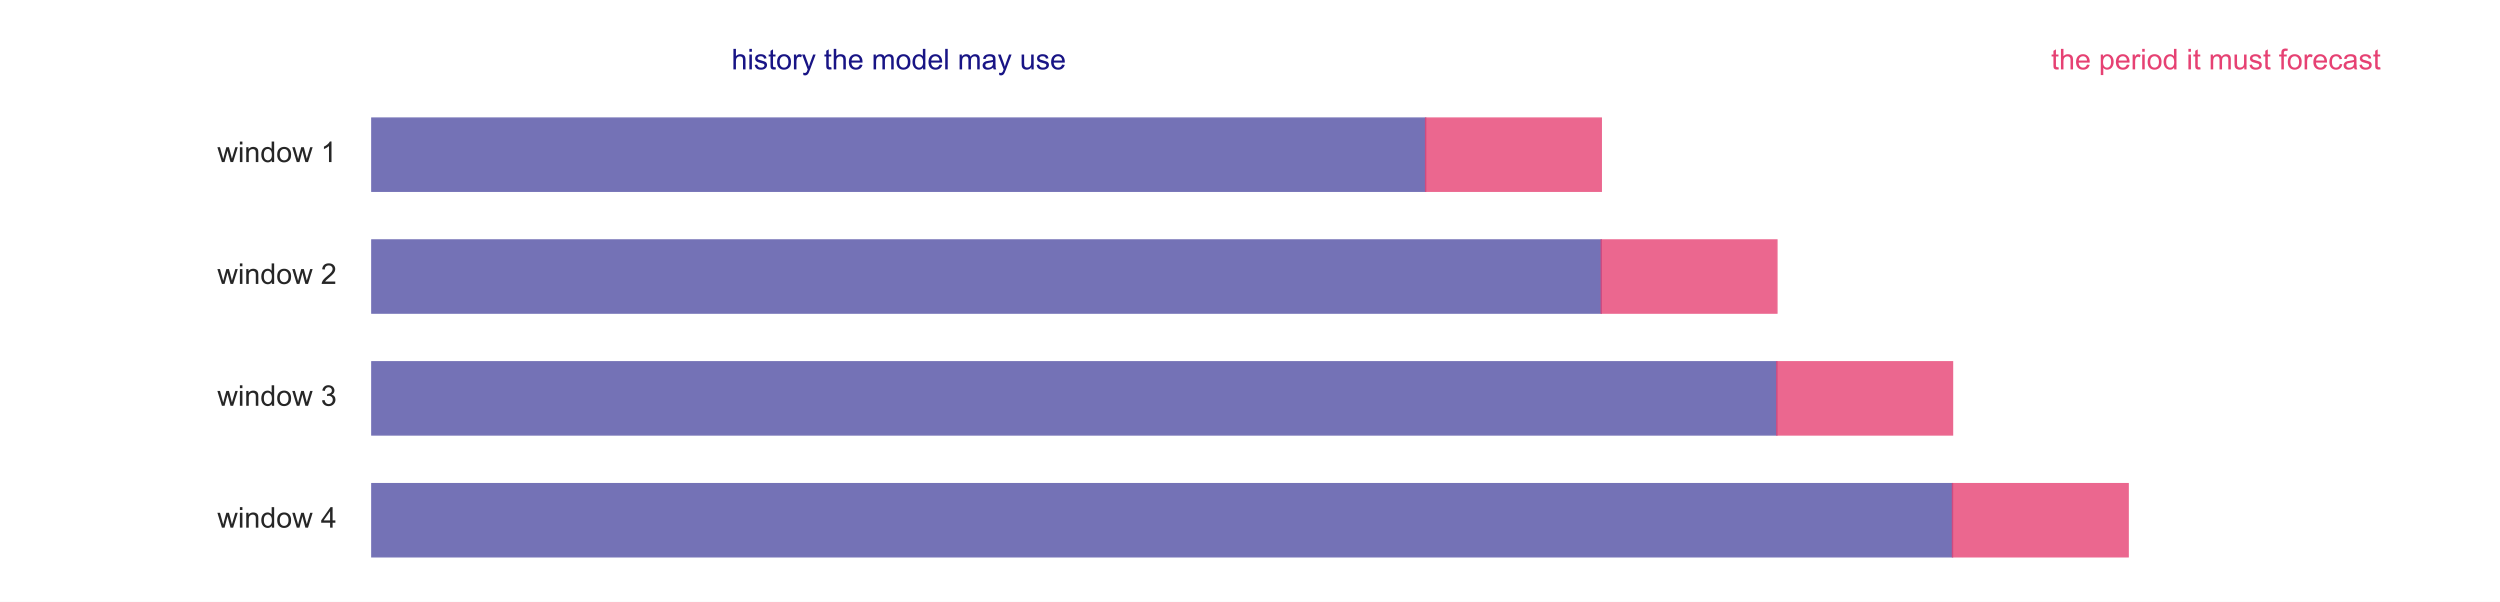
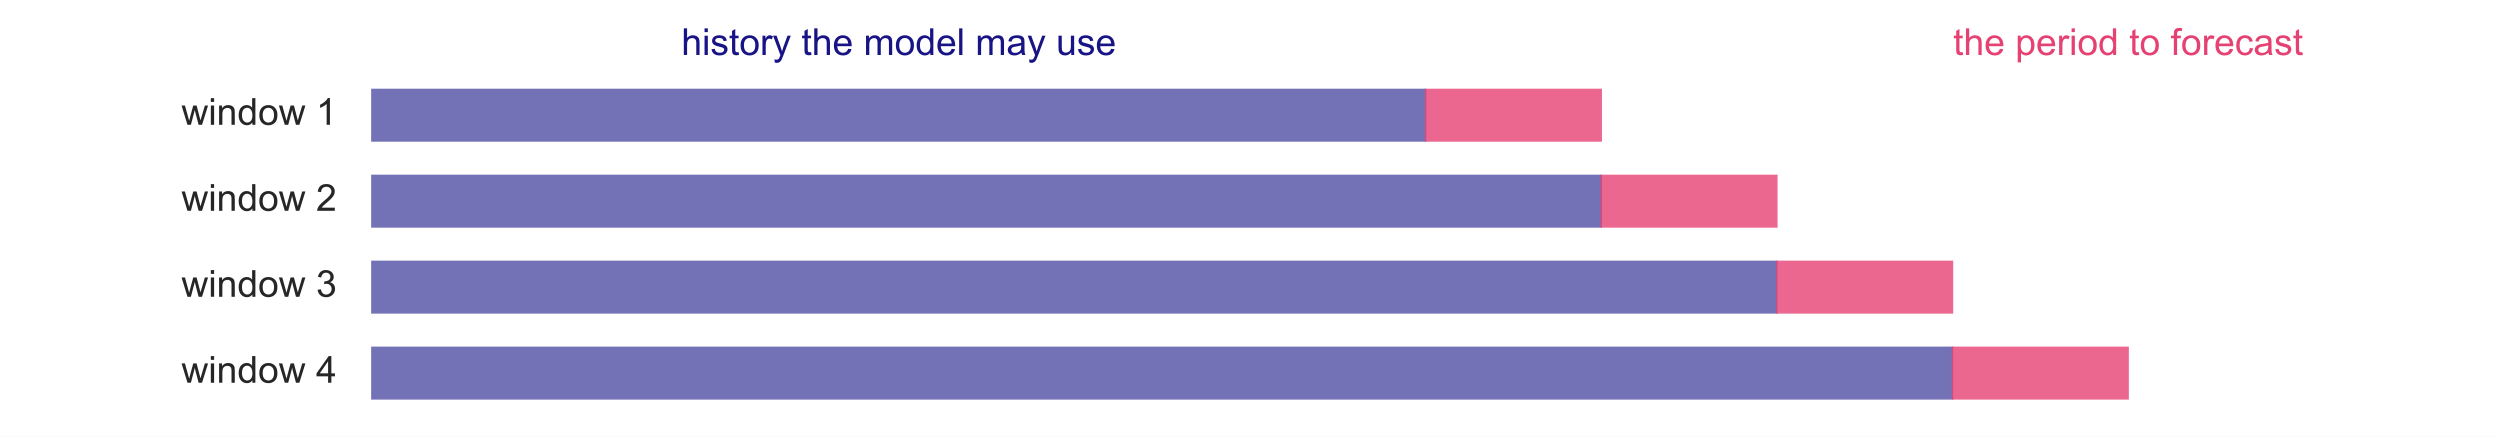
- <svg xmlns="http://www.w3.org/2000/svg" xmlns:xlink="http://www.w3.org/1999/xlink" width="872.4pt" height="210pt" viewBox="0 0 872.4 210" version="1.1">
+ <svg xmlns="http://www.w3.org/2000/svg" xmlns:xlink="http://www.w3.org/1999/xlink" width="872.4pt" height="152.4pt" viewBox="0 0 872.4 152.4" version="1.1">
  <defs>
    <style type="text/css">*{stroke-linejoin: round; stroke-linecap: butt}</style>
  </defs>
  <g id="figure_1">
    <g id="patch_1">
-       <path d="M 0 210  L 872.4 210  L 872.4 -0  L 0 -0  z " style="fill: #ffffff" />
+       <path d="M 0 152.4  L 872.4 152.4  L 872.4 0  L 0 0  z " style="fill: #ffffff" />
    </g>
    <g id="axes_1">
      <g id="patch_2">
-         <path d="M 129.771 66.73  L 497.485 66.73  L 497.485 41.217  L 129.771 41.217  z " clip-path="url(#p290dbbe43c)" style="fill: #181485; opacity: 0.6; stroke: #181485; stroke-width: 0.5; stroke-linejoin: miter" />
+         <path d="M 129.771 49.2  L 497.485 49.2  L 497.485 31.2  L 129.771 31.2  z " clip-path="url(#p23bf4282fb)" style="fill: #181485; opacity: 0.6; stroke: #181485; stroke-width: 0.5; stroke-linejoin: miter" />
      </g>
      <g id="patch_3">
-         <path d="M 497.485 66.73  L 558.771 66.73  L 558.771 41.217  L 497.485 41.217  z " clip-path="url(#p290dbbe43c)" style="fill: #e64173; opacity: 0.8; stroke: #e64173; stroke-width: 0.5; stroke-linejoin: miter" />
+         <path d="M 497.485 49.2  L 558.771 49.2  L 558.771 31.2  L 497.485 31.2  z " clip-path="url(#p23bf4282fb)" style="fill: #e64173; opacity: 0.8; stroke: #e64173; stroke-width: 0.5; stroke-linejoin: miter" />
      </g>
      <g id="patch_4">
-         <path d="M 129.771 109.252  L 558.771 109.252  L 558.771 83.739  L 129.771 83.739  z " clip-path="url(#p290dbbe43c)" style="fill: #181485; opacity: 0.6; stroke: #181485; stroke-width: 0.5; stroke-linejoin: miter" />
+         <path d="M 129.771 79.2  L 558.771 79.2  L 558.771 61.2  L 129.771 61.2  z " clip-path="url(#p23bf4282fb)" style="fill: #181485; opacity: 0.6; stroke: #181485; stroke-width: 0.5; stroke-linejoin: miter" />
      </g>
      <g id="patch_5">
-         <path d="M 558.771 109.252  L 620.057 109.252  L 620.057 83.739  L 558.771 83.739  z " clip-path="url(#p290dbbe43c)" style="fill: #e64173; opacity: 0.8; stroke: #e64173; stroke-width: 0.5; stroke-linejoin: miter" />
+         <path d="M 558.771 79.2  L 620.057 79.2  L 620.057 61.2  L 558.771 61.2  z " clip-path="url(#p23bf4282fb)" style="fill: #e64173; opacity: 0.8; stroke: #e64173; stroke-width: 0.5; stroke-linejoin: miter" />
      </g>
      <g id="patch_6">
-         <path d="M 129.771 151.774  L 620.057 151.774  L 620.057 126.261  L 129.771 126.261  z " clip-path="url(#p290dbbe43c)" style="fill: #181485; opacity: 0.6; stroke: #181485; stroke-width: 0.5; stroke-linejoin: miter" />
+         <path d="M 129.771 109.2  L 620.057 109.2  L 620.057 91.2  L 129.771 91.2  z " clip-path="url(#p23bf4282fb)" style="fill: #181485; opacity: 0.6; stroke: #181485; stroke-width: 0.5; stroke-linejoin: miter" />
      </g>
      <g id="patch_7">
-         <path d="M 620.057 151.774  L 681.342 151.774  L 681.342 126.261  L 620.057 126.261  z " clip-path="url(#p290dbbe43c)" style="fill: #e64173; opacity: 0.8; stroke: #e64173; stroke-width: 0.5; stroke-linejoin: miter" />
+         <path d="M 620.057 109.2  L 681.342 109.2  L 681.342 91.2  L 620.057 91.2  z " clip-path="url(#p23bf4282fb)" style="fill: #e64173; opacity: 0.8; stroke: #e64173; stroke-width: 0.5; stroke-linejoin: miter" />
      </g>
      <g id="patch_8">
-         <path d="M 129.771 194.295  L 681.342 194.295  L 681.342 168.782  L 129.771 168.782  z " clip-path="url(#p290dbbe43c)" style="fill: #181485; opacity: 0.6; stroke: #181485; stroke-width: 0.5; stroke-linejoin: miter" />
+         <path d="M 129.771 139.2  L 681.342 139.2  L 681.342 121.2  L 129.771 121.2  z " clip-path="url(#p23bf4282fb)" style="fill: #181485; opacity: 0.6; stroke: #181485; stroke-width: 0.5; stroke-linejoin: miter" />
      </g>
      <g id="patch_9">
-         <path d="M 681.342 194.295  L 742.628 194.295  L 742.628 168.782  L 681.342 168.782  z " clip-path="url(#p290dbbe43c)" style="fill: #e64173; opacity: 0.8; stroke: #e64173; stroke-width: 0.5; stroke-linejoin: miter" />
+         <path d="M 681.342 139.2  L 742.628 139.2  L 742.628 121.2  L 681.342 121.2  z " clip-path="url(#p23bf4282fb)" style="fill: #e64173; opacity: 0.8; stroke: #e64173; stroke-width: 0.5; stroke-linejoin: miter" />
      </g>
      <g id="text_1">
-         <g style="fill: #262626" transform="translate(75.82672 56.55895) scale(0.1 -0.1)">
+         <g style="fill: #262626" transform="translate(63.32047 43.56059) scale(0.13 -0.13)">
          <defs>
            <path id="ArialMT-77" d="M 1034 0  L 19 3319  L 600 3319  L 1128 1403  L 1325 691  Q 1338 744 1497 1375  L 2025 3319  L 2603 3319  L 3100 1394  L 3266 759  L 3456 1400  L 4025 3319  L 4572 3319  L 3534 0  L 2950 0  L 2422 1988  L 2294 2553  L 1622 0  L 1034 0  z " transform="scale(0.015625)" />
            <path id="ArialMT-69" d="M 425 3934  L 425 4581  L 988 4581  L 988 3934  L 425 3934  z M 425 0  L 425 3319  L 988 3319  L 988 0  L 425 0  z " transform="scale(0.015625)" />
            <path id="ArialMT-6e" d="M 422 0  L 422 3319  L 928 3319  L 928 2847  Q 1294 3394 1984 3394  Q 2284 3394 2536 3286  Q 2788 3178 2913 3003  Q 3038 2828 3088 2588  Q 3119 2431 3119 2041  L 3119 0  L 2556 0  L 2556 2019  Q 2556 2363 2490 2533  Q 2425 2703 2258 2804  Q 2091 2906 1866 2906  Q 1506 2906 1245 2678  Q 984 2450 984 1813  L 984 0  L 422 0  z " transform="scale(0.015625)" />
            <path id="ArialMT-64" d="M 2575 0  L 2575 419  Q 2259 -75 1647 -75  Q 1250 -75 917 144  Q 584 363 401 755  Q 219 1147 219 1656  Q 219 2153 384 2558  Q 550 2963 881 3178  Q 1213 3394 1622 3394  Q 1922 3394 2156 3267  Q 2391 3141 2538 2938  L 2538 4581  L 3097 4581  L 3097 0  L 2575 0  z M 797 1656  Q 797 1019 1065 703  Q 1334 388 1700 388  Q 2069 388 2326 689  Q 2584 991 2584 1609  Q 2584 2291 2321 2609  Q 2059 2928 1675 2928  Q 1300 2928 1048 2622  Q 797 2316 797 1656  z " transform="scale(0.015625)" />
            <path id="ArialMT-6f" d="M 213 1659  Q 213 2581 725 3025  Q 1153 3394 1769 3394  Q 2453 3394 2887 2945  Q 3322 2497 3322 1706  Q 3322 1066 3130 698  Q 2938 331 2570 128  Q 2203 -75 1769 -75  Q 1072 -75 642 372  Q 213 819 213 1659  z M 791 1659  Q 791 1022 1069 705  Q 1347 388 1769 388  Q 2188 388 2466 706  Q 2744 1025 2744 1678  Q 2744 2294 2464 2611  Q 2184 2928 1769 2928  Q 1347 2928 1069 2612  Q 791 2297 791 1659  z " transform="scale(0.015625)" />
            <path id="ArialMT-20" transform="scale(0.015625)" />
            <path id="ArialMT-31" d="M 2384 0  L 1822 0  L 1822 3584  Q 1619 3391 1289 3197  Q 959 3003 697 2906  L 697 3450  Q 1169 3672 1522 3987  Q 1875 4303 2022 4600  L 2384 4600  L 2384 0  z " transform="scale(0.015625)" />
          </defs>
          <use xlink:href="#ArialMT-77" />
          <use xlink:href="#ArialMT-69" transform="translate(72.2168 0)" />
          <use xlink:href="#ArialMT-6e" transform="translate(94.43359 0)" />
          <use xlink:href="#ArialMT-64" transform="translate(150.0488 0)" />
          <use xlink:href="#ArialMT-6f" transform="translate(205.6641 0)" />
          <use xlink:href="#ArialMT-77" transform="translate(261.2793 0)" />
          <use xlink:href="#ArialMT-20" transform="translate(333.4961 0)" />
          <use xlink:href="#ArialMT-31" transform="translate(361.2793 0)" />
        </g>
      </g>
      <g id="text_2">
-         <g style="fill: #262626" transform="translate(75.82672 99.08059) scale(0.1 -0.1)">
+         <g style="fill: #262626" transform="translate(63.32047 73.56048) scale(0.13 -0.13)">
          <defs>
            <path id="ArialMT-32" d="M 3222 541  L 3222 0  L 194 0  Q 188 203 259 391  Q 375 700 629 1000  Q 884 1300 1366 1694  Q 2113 2306 2375 2664  Q 2638 3022 2638 3341  Q 2638 3675 2398 3904  Q 2159 4134 1775 4134  Q 1369 4134 1125 3890  Q 881 3647 878 3216  L 300 3275  Q 359 3922 746 4261  Q 1134 4600 1788 4600  Q 2447 4600 2831 4234  Q 3216 3869 3216 3328  Q 3216 3053 3103 2787  Q 2991 2522 2730 2228  Q 2469 1934 1863 1422  Q 1356 997 1212 845  Q 1069 694 975 541  L 3222 541  z " transform="scale(0.015625)" />
          </defs>
          <use xlink:href="#ArialMT-77" />
          <use xlink:href="#ArialMT-69" transform="translate(72.2168 0)" />
          <use xlink:href="#ArialMT-6e" transform="translate(94.43359 0)" />
          <use xlink:href="#ArialMT-64" transform="translate(150.0488 0)" />
          <use xlink:href="#ArialMT-6f" transform="translate(205.6641 0)" />
          <use xlink:href="#ArialMT-77" transform="translate(261.2793 0)" />
          <use xlink:href="#ArialMT-20" transform="translate(333.4961 0)" />
          <use xlink:href="#ArialMT-32" transform="translate(361.2793 0)" />
        </g>
      </g>
      <g id="text_3">
-         <g style="fill: #262626" transform="translate(75.82672 141.6022) scale(0.1 -0.1)">
+         <g style="fill: #262626" transform="translate(63.32047 103.5604) scale(0.13 -0.13)">
          <defs>
            <path id="ArialMT-33" d="M 269 1209  L 831 1284  Q 928 806 1161 595  Q 1394 384 1728 384  Q 2125 384 2398 659  Q 2672 934 2672 1341  Q 2672 1728 2419 1979  Q 2166 2231 1775 2231  Q 1616 2231 1378 2169  L 1441 2663  Q 1497 2656 1531 2656  Q 1891 2656 2178 2843  Q 2466 3031 2466 3422  Q 2466 3731 2256 3934  Q 2047 4138 1716 4138  Q 1388 4138 1169 3931  Q 950 3725 888 3313  L 325 3413  Q 428 3978 793 4289  Q 1159 4600 1703 4600  Q 2078 4600 2393 4439  Q 2709 4278 2876 4000  Q 3044 3722 3044 3409  Q 3044 3113 2884 2869  Q 2725 2625 2413 2481  Q 2819 2388 3044 2092  Q 3269 1797 3269 1353  Q 3269 753 2831 336  Q 2394 -81 1725 -81  Q 1122 -81 723 278  Q 325 638 269 1209  z " transform="scale(0.015625)" />
          </defs>
          <use xlink:href="#ArialMT-77" />
          <use xlink:href="#ArialMT-69" transform="translate(72.2168 0)" />
          <use xlink:href="#ArialMT-6e" transform="translate(94.43359 0)" />
          <use xlink:href="#ArialMT-64" transform="translate(150.0488 0)" />
          <use xlink:href="#ArialMT-6f" transform="translate(205.6641 0)" />
          <use xlink:href="#ArialMT-77" transform="translate(261.2793 0)" />
          <use xlink:href="#ArialMT-20" transform="translate(333.4961 0)" />
          <use xlink:href="#ArialMT-33" transform="translate(361.2793 0)" />
        </g>
      </g>
      <g id="text_4">
-         <g style="fill: #262626" transform="translate(75.82672 184.1239) scale(0.1 -0.1)">
+         <g style="fill: #262626" transform="translate(63.32047 133.5603) scale(0.13 -0.13)">
          <defs>
            <path id="ArialMT-34" d="M 2069 0  L 2069 1097  L 81 1097  L 81 1613  L 2172 4581  L 2631 4581  L 2631 1613  L 3250 1613  L 3250 1097  L 2631 1097  L 2631 0  L 2069 0  z M 2069 1613  L 2069 3678  L 634 1613  L 2069 1613  z " transform="scale(0.015625)" />
          </defs>
          <use xlink:href="#ArialMT-77" />
          <use xlink:href="#ArialMT-69" transform="translate(72.2168 0)" />
          <use xlink:href="#ArialMT-6e" transform="translate(94.43359 0)" />
          <use xlink:href="#ArialMT-64" transform="translate(150.0488 0)" />
          <use xlink:href="#ArialMT-6f" transform="translate(205.6641 0)" />
          <use xlink:href="#ArialMT-77" transform="translate(261.2793 0)" />
          <use xlink:href="#ArialMT-20" transform="translate(333.4961 0)" />
          <use xlink:href="#ArialMT-34" transform="translate(361.2793 0)" />
        </g>
      </g>
      <g id="text_5">
-         <g style="fill: #181485" transform="translate(255.2729 24.20865) scale(0.1 -0.1)">
+         <g style="fill: #181485" transform="translate(237.7663 19.19996) scale(0.13 -0.13)">
          <defs>
            <path id="ArialMT-68" d="M 422 0  L 422 4581  L 984 4581  L 984 2938  Q 1378 3394 1978 3394  Q 2347 3394 2619 3248  Q 2891 3103 3008 2847  Q 3125 2591 3125 2103  L 3125 0  L 2563 0  L 2563 2103  Q 2563 2525 2380 2717  Q 2197 2909 1863 2909  Q 1613 2909 1392 2779  Q 1172 2650 1078 2428  Q 984 2206 984 1816  L 984 0  L 422 0  z " transform="scale(0.015625)" />
            <path id="ArialMT-73" d="M 197 991  L 753 1078  Q 800 744 1014 566  Q 1228 388 1613 388  Q 2000 388 2187 545  Q 2375 703 2375 916  Q 2375 1106 2209 1216  Q 2094 1291 1634 1406  Q 1016 1563 777 1677  Q 538 1791 414 1992  Q 291 2194 291 2438  Q 291 2659 392 2848  Q 494 3038 669 3163  Q 800 3259 1026 3326  Q 1253 3394 1513 3394  Q 1903 3394 2198 3281  Q 2494 3169 2634 2976  Q 2775 2784 2828 2463  L 2278 2388  Q 2241 2644 2061 2787  Q 1881 2931 1553 2931  Q 1166 2931 1000 2803  Q 834 2675 834 2503  Q 834 2394 903 2306  Q 972 2216 1119 2156  Q 1203 2125 1616 2013  Q 2213 1853 2448 1751  Q 2684 1650 2818 1456  Q 2953 1263 2953 975  Q 2953 694 2789 445  Q 2625 197 2315 61  Q 2006 -75 1616 -75  Q 969 -75 630 194  Q 291 463 197 991  z " transform="scale(0.015625)" />
            <path id="ArialMT-74" d="M 1650 503  L 1731 6  Q 1494 -44 1306 -44  Q 1000 -44 831 53  Q 663 150 594 308  Q 525 466 525 972  L 525 2881  L 113 2881  L 113 3319  L 525 3319  L 525 4141  L 1084 4478  L 1084 3319  L 1650 3319  L 1650 2881  L 1084 2881  L 1084 941  Q 1084 700 1114 631  Q 1144 563 1211 522  Q 1278 481 1403 481  Q 1497 481 1650 503  z " transform="scale(0.015625)" />
            <path id="ArialMT-72" d="M 416 0  L 416 3319  L 922 3319  L 922 2816  Q 1116 3169 1280 3281  Q 1444 3394 1641 3394  Q 1925 3394 2219 3213  L 2025 2691  Q 1819 2813 1613 2813  Q 1428 2813 1281 2702  Q 1134 2591 1072 2394  Q 978 2094 978 1738  L 978 0  L 416 0  z " transform="scale(0.015625)" />
            <path id="ArialMT-79" d="M 397 -1278  L 334 -750  Q 519 -800 656 -800  Q 844 -800 956 -737  Q 1069 -675 1141 -563  Q 1194 -478 1313 -144  Q 1328 -97 1363 -6  L 103 3319  L 709 3319  L 1400 1397  Q 1534 1031 1641 628  Q 1738 1016 1872 1384  L 2581 3319  L 3144 3319  L 1881 -56  Q 1678 -603 1566 -809  Q 1416 -1088 1222 -1217  Q 1028 -1347 759 -1347  Q 597 -1347 397 -1278  z " transform="scale(0.015625)" />
            <path id="ArialMT-65" d="M 2694 1069  L 3275 997  Q 3138 488 2766 206  Q 2394 -75 1816 -75  Q 1088 -75 661 373  Q 234 822 234 1631  Q 234 2469 665 2931  Q 1097 3394 1784 3394  Q 2450 3394 2872 2941  Q 3294 2488 3294 1666  Q 3294 1616 3291 1516  L 816 1516  Q 847 969 1125 678  Q 1403 388 1819 388  Q 2128 388 2347 550  Q 2566 713 2694 1069  z M 847 1978  L 2700 1978  Q 2663 2397 2488 2606  Q 2219 2931 1791 2931  Q 1403 2931 1139 2672  Q 875 2413 847 1978  z " transform="scale(0.015625)" />
            <path id="ArialMT-6d" d="M 422 0  L 422 3319  L 925 3319  L 925 2853  Q 1081 3097 1340 3245  Q 1600 3394 1931 3394  Q 2300 3394 2536 3241  Q 2772 3088 2869 2813  Q 3263 3394 3894 3394  Q 4388 3394 4653 3120  Q 4919 2847 4919 2278  L 4919 0  L 4359 0  L 4359 2091  Q 4359 2428 4304 2576  Q 4250 2725 4106 2815  Q 3963 2906 3769 2906  Q 3419 2906 3187 2673  Q 2956 2441 2956 1928  L 2956 0  L 2394 0  L 2394 2156  Q 2394 2531 2256 2718  Q 2119 2906 1806 2906  Q 1569 2906 1367 2781  Q 1166 2656 1075 2415  Q 984 2175 984 1722  L 984 0  L 422 0  z " transform="scale(0.015625)" />
            <path id="ArialMT-6c" d="M 409 0  L 409 4581  L 972 4581  L 972 0  L 409 0  z " transform="scale(0.015625)" />
            <path id="ArialMT-61" d="M 2588 409  Q 2275 144 1986 34  Q 1697 -75 1366 -75  Q 819 -75 525 192  Q 231 459 231 875  Q 231 1119 342 1320  Q 453 1522 633 1644  Q 813 1766 1038 1828  Q 1203 1872 1538 1913  Q 2219 1994 2541 2106  Q 2544 2222 2544 2253  Q 2544 2597 2384 2738  Q 2169 2928 1744 2928  Q 1347 2928 1158 2789  Q 969 2650 878 2297  L 328 2372  Q 403 2725 575 2942  Q 747 3159 1072 3276  Q 1397 3394 1825 3394  Q 2250 3394 2515 3294  Q 2781 3194 2906 3042  Q 3031 2891 3081 2659  Q 3109 2516 3109 2141  L 3109 1391  Q 3109 606 3145 398  Q 3181 191 3288 0  L 2700 0  Q 2613 175 2588 409  z M 2541 1666  Q 2234 1541 1622 1453  Q 1275 1403 1131 1340  Q 988 1278 909 1158  Q 831 1038 831 891  Q 831 666 1001 516  Q 1172 366 1500 366  Q 1825 366 2078 508  Q 2331 650 2450 897  Q 2541 1088 2541 1459  L 2541 1666  z " transform="scale(0.015625)" />
            <path id="ArialMT-75" d="M 2597 0  L 2597 488  Q 2209 -75 1544 -75  Q 1250 -75 995 37  Q 741 150 617 320  Q 494 491 444 738  Q 409 903 409 1263  L 409 3319  L 972 3319  L 972 1478  Q 972 1038 1006 884  Q 1059 663 1231 536  Q 1403 409 1656 409  Q 1909 409 2131 539  Q 2353 669 2445 892  Q 2538 1116 2538 1541  L 2538 3319  L 3100 3319  L 3100 0  L 2597 0  z " transform="scale(0.015625)" />
          </defs>
          <use xlink:href="#ArialMT-68" />
          <use xlink:href="#ArialMT-69" transform="translate(55.61523 0)" />
          <use xlink:href="#ArialMT-73" transform="translate(77.83203 0)" />
          <use xlink:href="#ArialMT-74" transform="translate(127.832 0)" />
          <use xlink:href="#ArialMT-6f" transform="translate(155.6152 0)" />
          <use xlink:href="#ArialMT-72" transform="translate(211.2305 0)" />
          <use xlink:href="#ArialMT-79" transform="translate(244.5312 0)" />
          <use xlink:href="#ArialMT-20" transform="translate(294.5312 0)" />
          <use xlink:href="#ArialMT-74" transform="translate(322.3145 0)" />
          <use xlink:href="#ArialMT-68" transform="translate(350.0977 0)" />
          <use xlink:href="#ArialMT-65" transform="translate(405.7129 0)" />
          <use xlink:href="#ArialMT-20" transform="translate(461.3281 0)" />
          <use xlink:href="#ArialMT-6d" transform="translate(489.1113 0)" />
          <use xlink:href="#ArialMT-6f" transform="translate(572.4121 0)" />
          <use xlink:href="#ArialMT-64" transform="translate(628.0273 0)" />
          <use xlink:href="#ArialMT-65" transform="translate(683.6426 0)" />
          <use xlink:href="#ArialMT-6c" transform="translate(739.2578 0)" />
          <use xlink:href="#ArialMT-20" transform="translate(761.4746 0)" />
          <use xlink:href="#ArialMT-6d" transform="translate(789.2578 0)" />
          <use xlink:href="#ArialMT-61" transform="translate(872.5586 0)" />
          <use xlink:href="#ArialMT-79" transform="translate(928.1738 0)" />
          <use xlink:href="#ArialMT-20" transform="translate(978.1738 0)" />
          <use xlink:href="#ArialMT-75" transform="translate(1005.957 0)" />
          <use xlink:href="#ArialMT-73" transform="translate(1061.572 0)" />
          <use xlink:href="#ArialMT-65" transform="translate(1111.572 0)" />
        </g>
      </g>
      <g id="text_6">
-         <g style="fill: #e64173" transform="translate(715.7483 24.20865) scale(0.1 -0.1)">
+         <g style="fill: #e64173" transform="translate(681.5688 19.19996) scale(0.13 -0.13)">
          <defs>
            <path id="ArialMT-70" d="M 422 -1272  L 422 3319  L 934 3319  L 934 2888  Q 1116 3141 1344 3267  Q 1572 3394 1897 3394  Q 2322 3394 2647 3175  Q 2972 2956 3137 2557  Q 3303 2159 3303 1684  Q 3303 1175 3120 767  Q 2938 359 2589 142  Q 2241 -75 1856 -75  Q 1575 -75 1351 44  Q 1128 163 984 344  L 984 -1272  L 422 -1272  z M 931 1641  Q 931 1000 1190 694  Q 1450 388 1819 388  Q 2194 388 2461 705  Q 2728 1022 2728 1688  Q 2728 2322 2467 2637  Q 2206 2953 1844 2953  Q 1484 2953 1207 2617  Q 931 2281 931 1641  z " transform="scale(0.015625)" />
            <path id="ArialMT-66" d="M 556 0  L 556 2881  L 59 2881  L 59 3319  L 556 3319  L 556 3672  Q 556 4006 616 4169  Q 697 4388 901 4523  Q 1106 4659 1475 4659  Q 1713 4659 2000 4603  L 1916 4113  Q 1741 4144 1584 4144  Q 1328 4144 1222 4034  Q 1116 3925 1116 3625  L 1116 3319  L 1763 3319  L 1763 2881  L 1116 2881  L 1116 0  L 556 0  z " transform="scale(0.015625)" />
            <path id="ArialMT-63" d="M 2588 1216  L 3141 1144  Q 3050 572 2676 248  Q 2303 -75 1759 -75  Q 1078 -75 664 370  Q 250 816 250 1647  Q 250 2184 428 2587  Q 606 2991 970 3192  Q 1334 3394 1763 3394  Q 2303 3394 2647 3120  Q 2991 2847 3088 2344  L 2541 2259  Q 2463 2594 2264 2762  Q 2066 2931 1784 2931  Q 1359 2931 1093 2626  Q 828 2322 828 1663  Q 828 994 1084 691  Q 1341 388 1753 388  Q 2084 388 2306 591  Q 2528 794 2588 1216  z " transform="scale(0.015625)" />
          </defs>
          <use xlink:href="#ArialMT-74" />
          <use xlink:href="#ArialMT-68" transform="translate(27.7832 0)" />
          <use xlink:href="#ArialMT-65" transform="translate(83.39844 0)" />
          <use xlink:href="#ArialMT-20" transform="translate(139.0137 0)" />
          <use xlink:href="#ArialMT-70" transform="translate(166.7969 0)" />
          <use xlink:href="#ArialMT-65" transform="translate(222.4121 0)" />
          <use xlink:href="#ArialMT-72" transform="translate(278.0273 0)" />
          <use xlink:href="#ArialMT-69" transform="translate(311.3281 0)" />
          <use xlink:href="#ArialMT-6f" transform="translate(333.5449 0)" />
          <use xlink:href="#ArialMT-64" transform="translate(389.1602 0)" />
          <use xlink:href="#ArialMT-20" transform="translate(444.7754 0)" />
-           <use xlink:href="#ArialMT-69" transform="translate(472.5586 0)" />
-           <use xlink:href="#ArialMT-74" transform="translate(494.7754 0)" />
-           <use xlink:href="#ArialMT-20" transform="translate(522.5586 0)" />
-           <use xlink:href="#ArialMT-6d" transform="translate(550.3418 0)" />
-           <use xlink:href="#ArialMT-75" transform="translate(633.6426 0)" />
-           <use xlink:href="#ArialMT-73" transform="translate(689.2578 0)" />
-           <use xlink:href="#ArialMT-74" transform="translate(739.2578 0)" />
-           <use xlink:href="#ArialMT-20" transform="translate(767.041 0)" />
-           <use xlink:href="#ArialMT-66" transform="translate(794.8242 0)" />
-           <use xlink:href="#ArialMT-6f" transform="translate(822.6074 0)" />
-           <use xlink:href="#ArialMT-72" transform="translate(878.2227 0)" />
-           <use xlink:href="#ArialMT-65" transform="translate(911.5234 0)" />
-           <use xlink:href="#ArialMT-63" transform="translate(967.1387 0)" />
-           <use xlink:href="#ArialMT-61" transform="translate(1017.139 0)" />
-           <use xlink:href="#ArialMT-73" transform="translate(1072.754 0)" />
-           <use xlink:href="#ArialMT-74" transform="translate(1122.754 0)" />
+           <use xlink:href="#ArialMT-74" transform="translate(472.5586 0)" />
+           <use xlink:href="#ArialMT-6f" transform="translate(500.3418 0)" />
+           <use xlink:href="#ArialMT-20" transform="translate(555.957 0)" />
+           <use xlink:href="#ArialMT-66" transform="translate(583.7402 0)" />
+           <use xlink:href="#ArialMT-6f" transform="translate(611.5234 0)" />
+           <use xlink:href="#ArialMT-72" transform="translate(667.1387 0)" />
+           <use xlink:href="#ArialMT-65" transform="translate(700.4395 0)" />
+           <use xlink:href="#ArialMT-63" transform="translate(756.0547 0)" />
+           <use xlink:href="#ArialMT-61" transform="translate(806.0547 0)" />
+           <use xlink:href="#ArialMT-73" transform="translate(861.6699 0)" />
+           <use xlink:href="#ArialMT-74" transform="translate(911.6699 0)" />
        </g>
      </g>
    </g>
  </g>
  <defs>
-     <clipPath id="p290dbbe43c">
-       <rect x="7.2" y="7.2" width="858" height="195.6" />
+     <clipPath id="p23bf4282fb">
+       <rect x="7.2" y="7.2" width="858" height="138" />
    </clipPath>
  </defs>
</svg>
